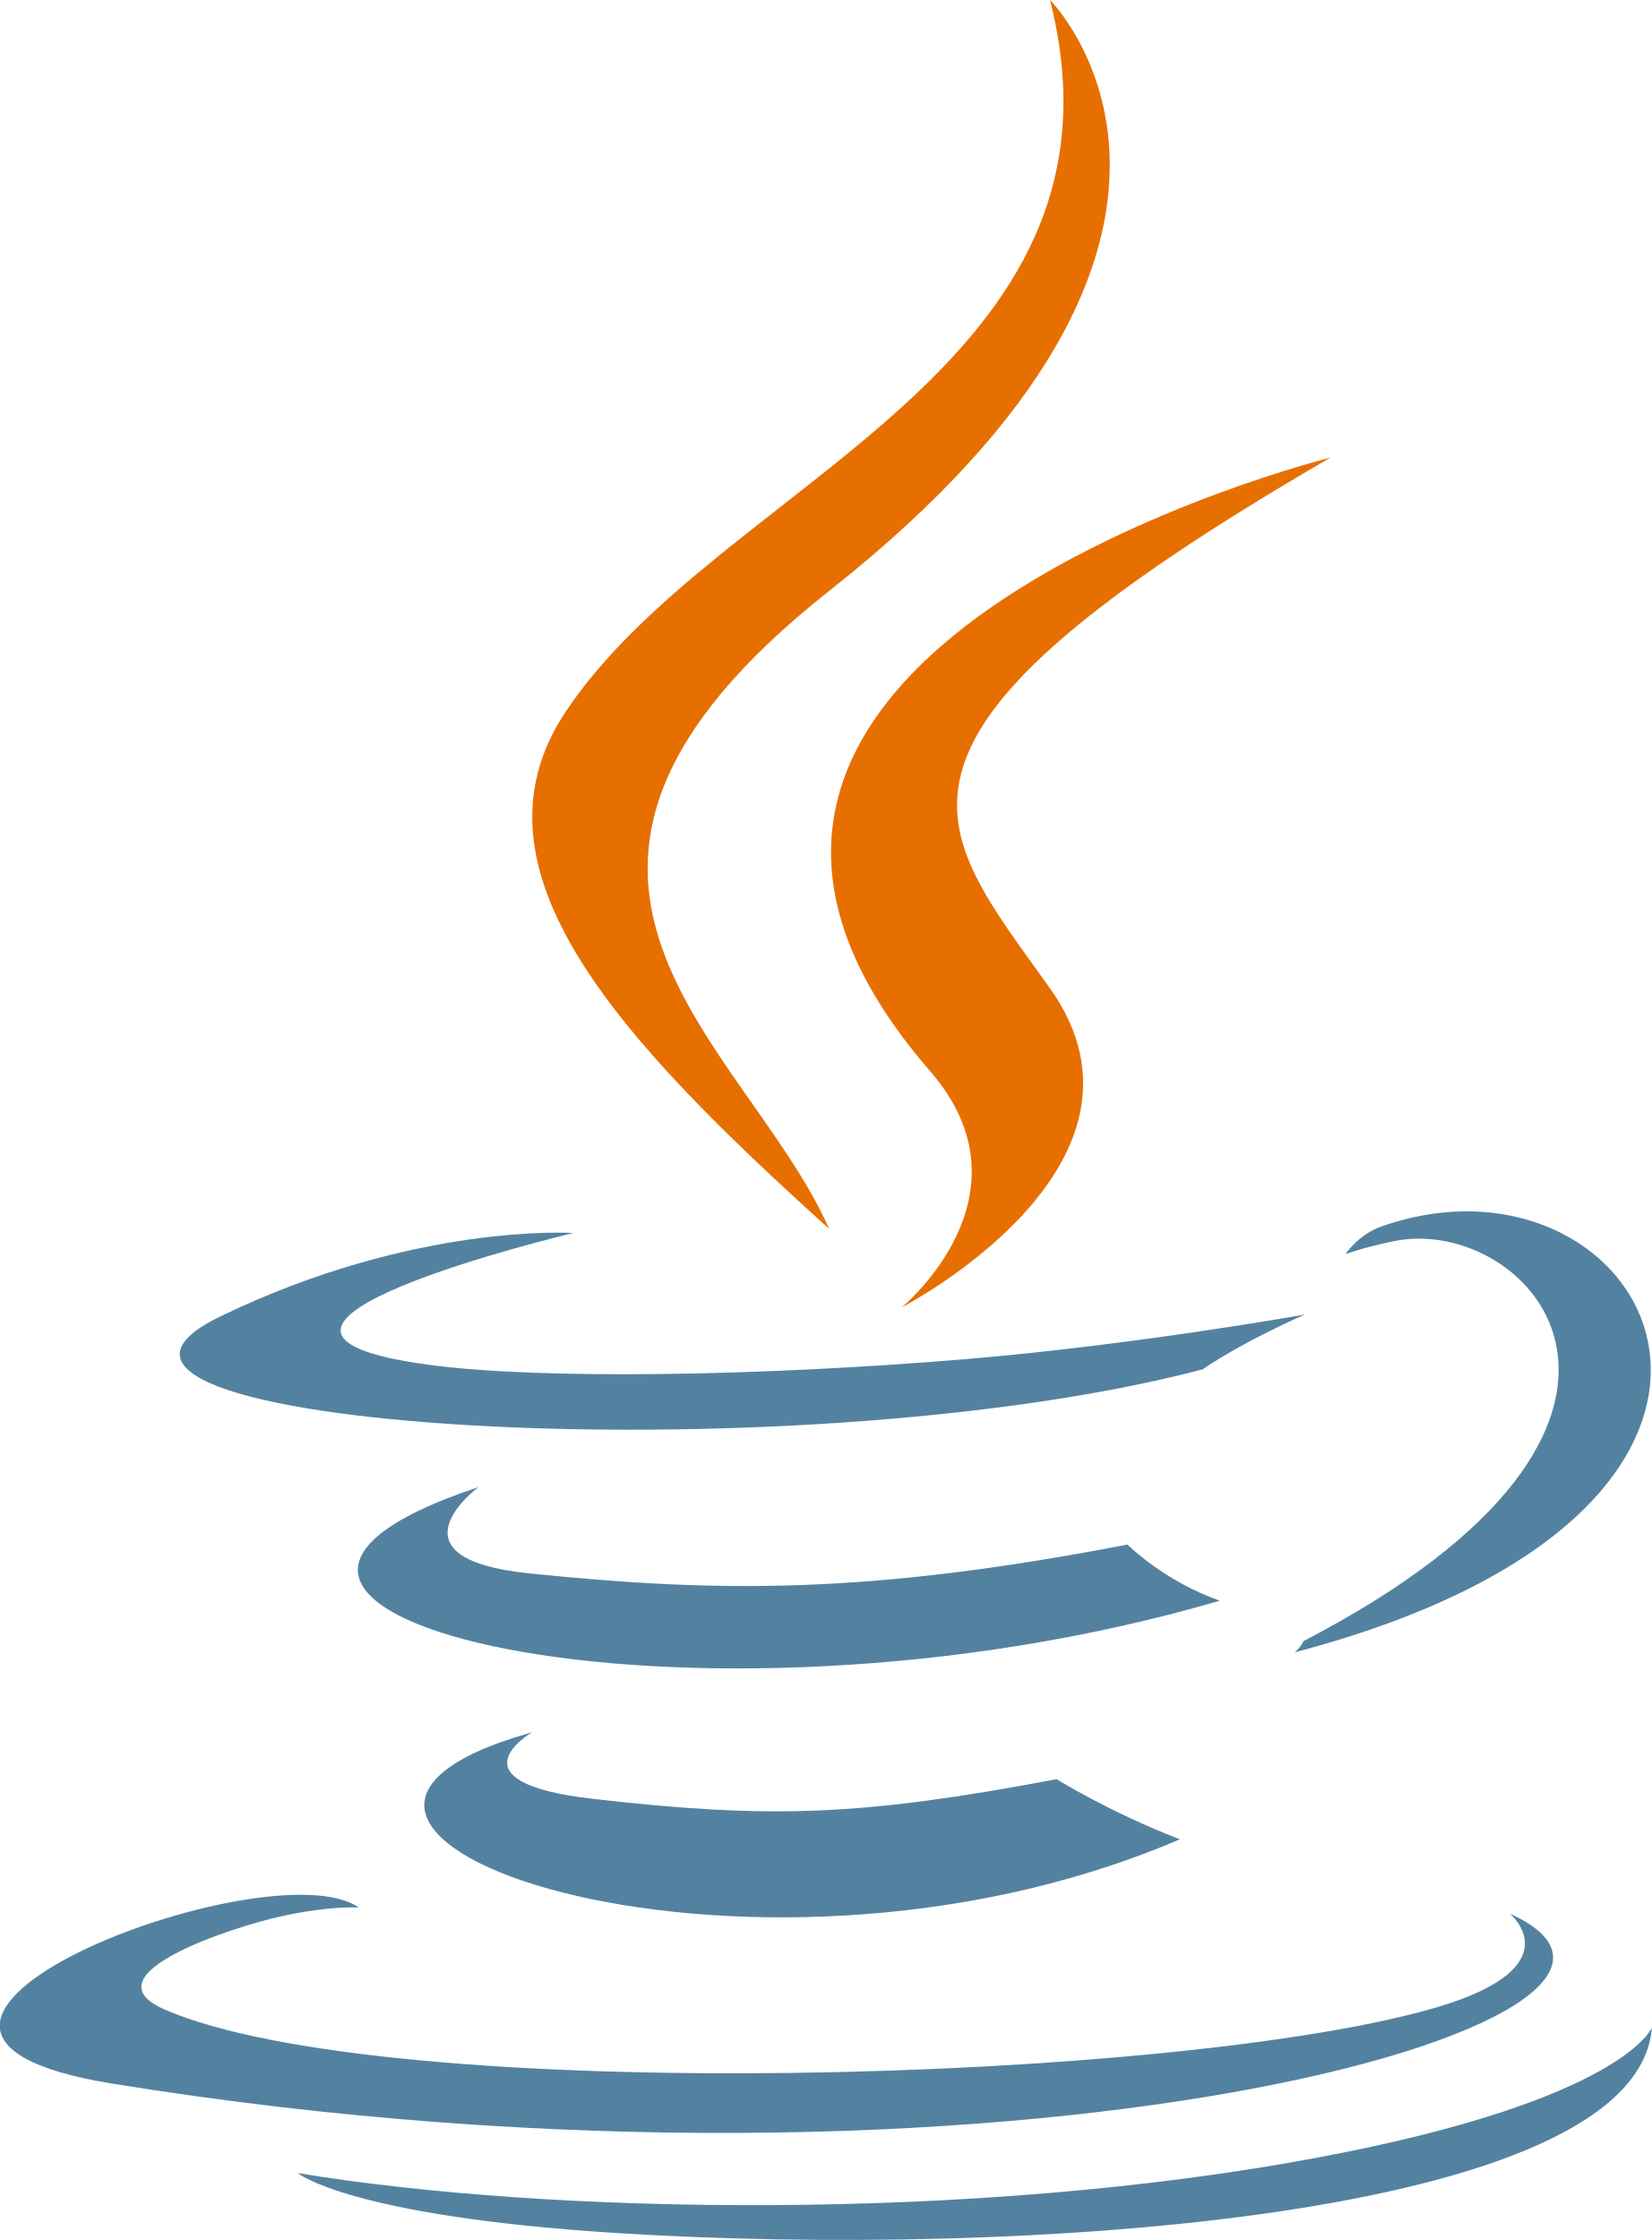
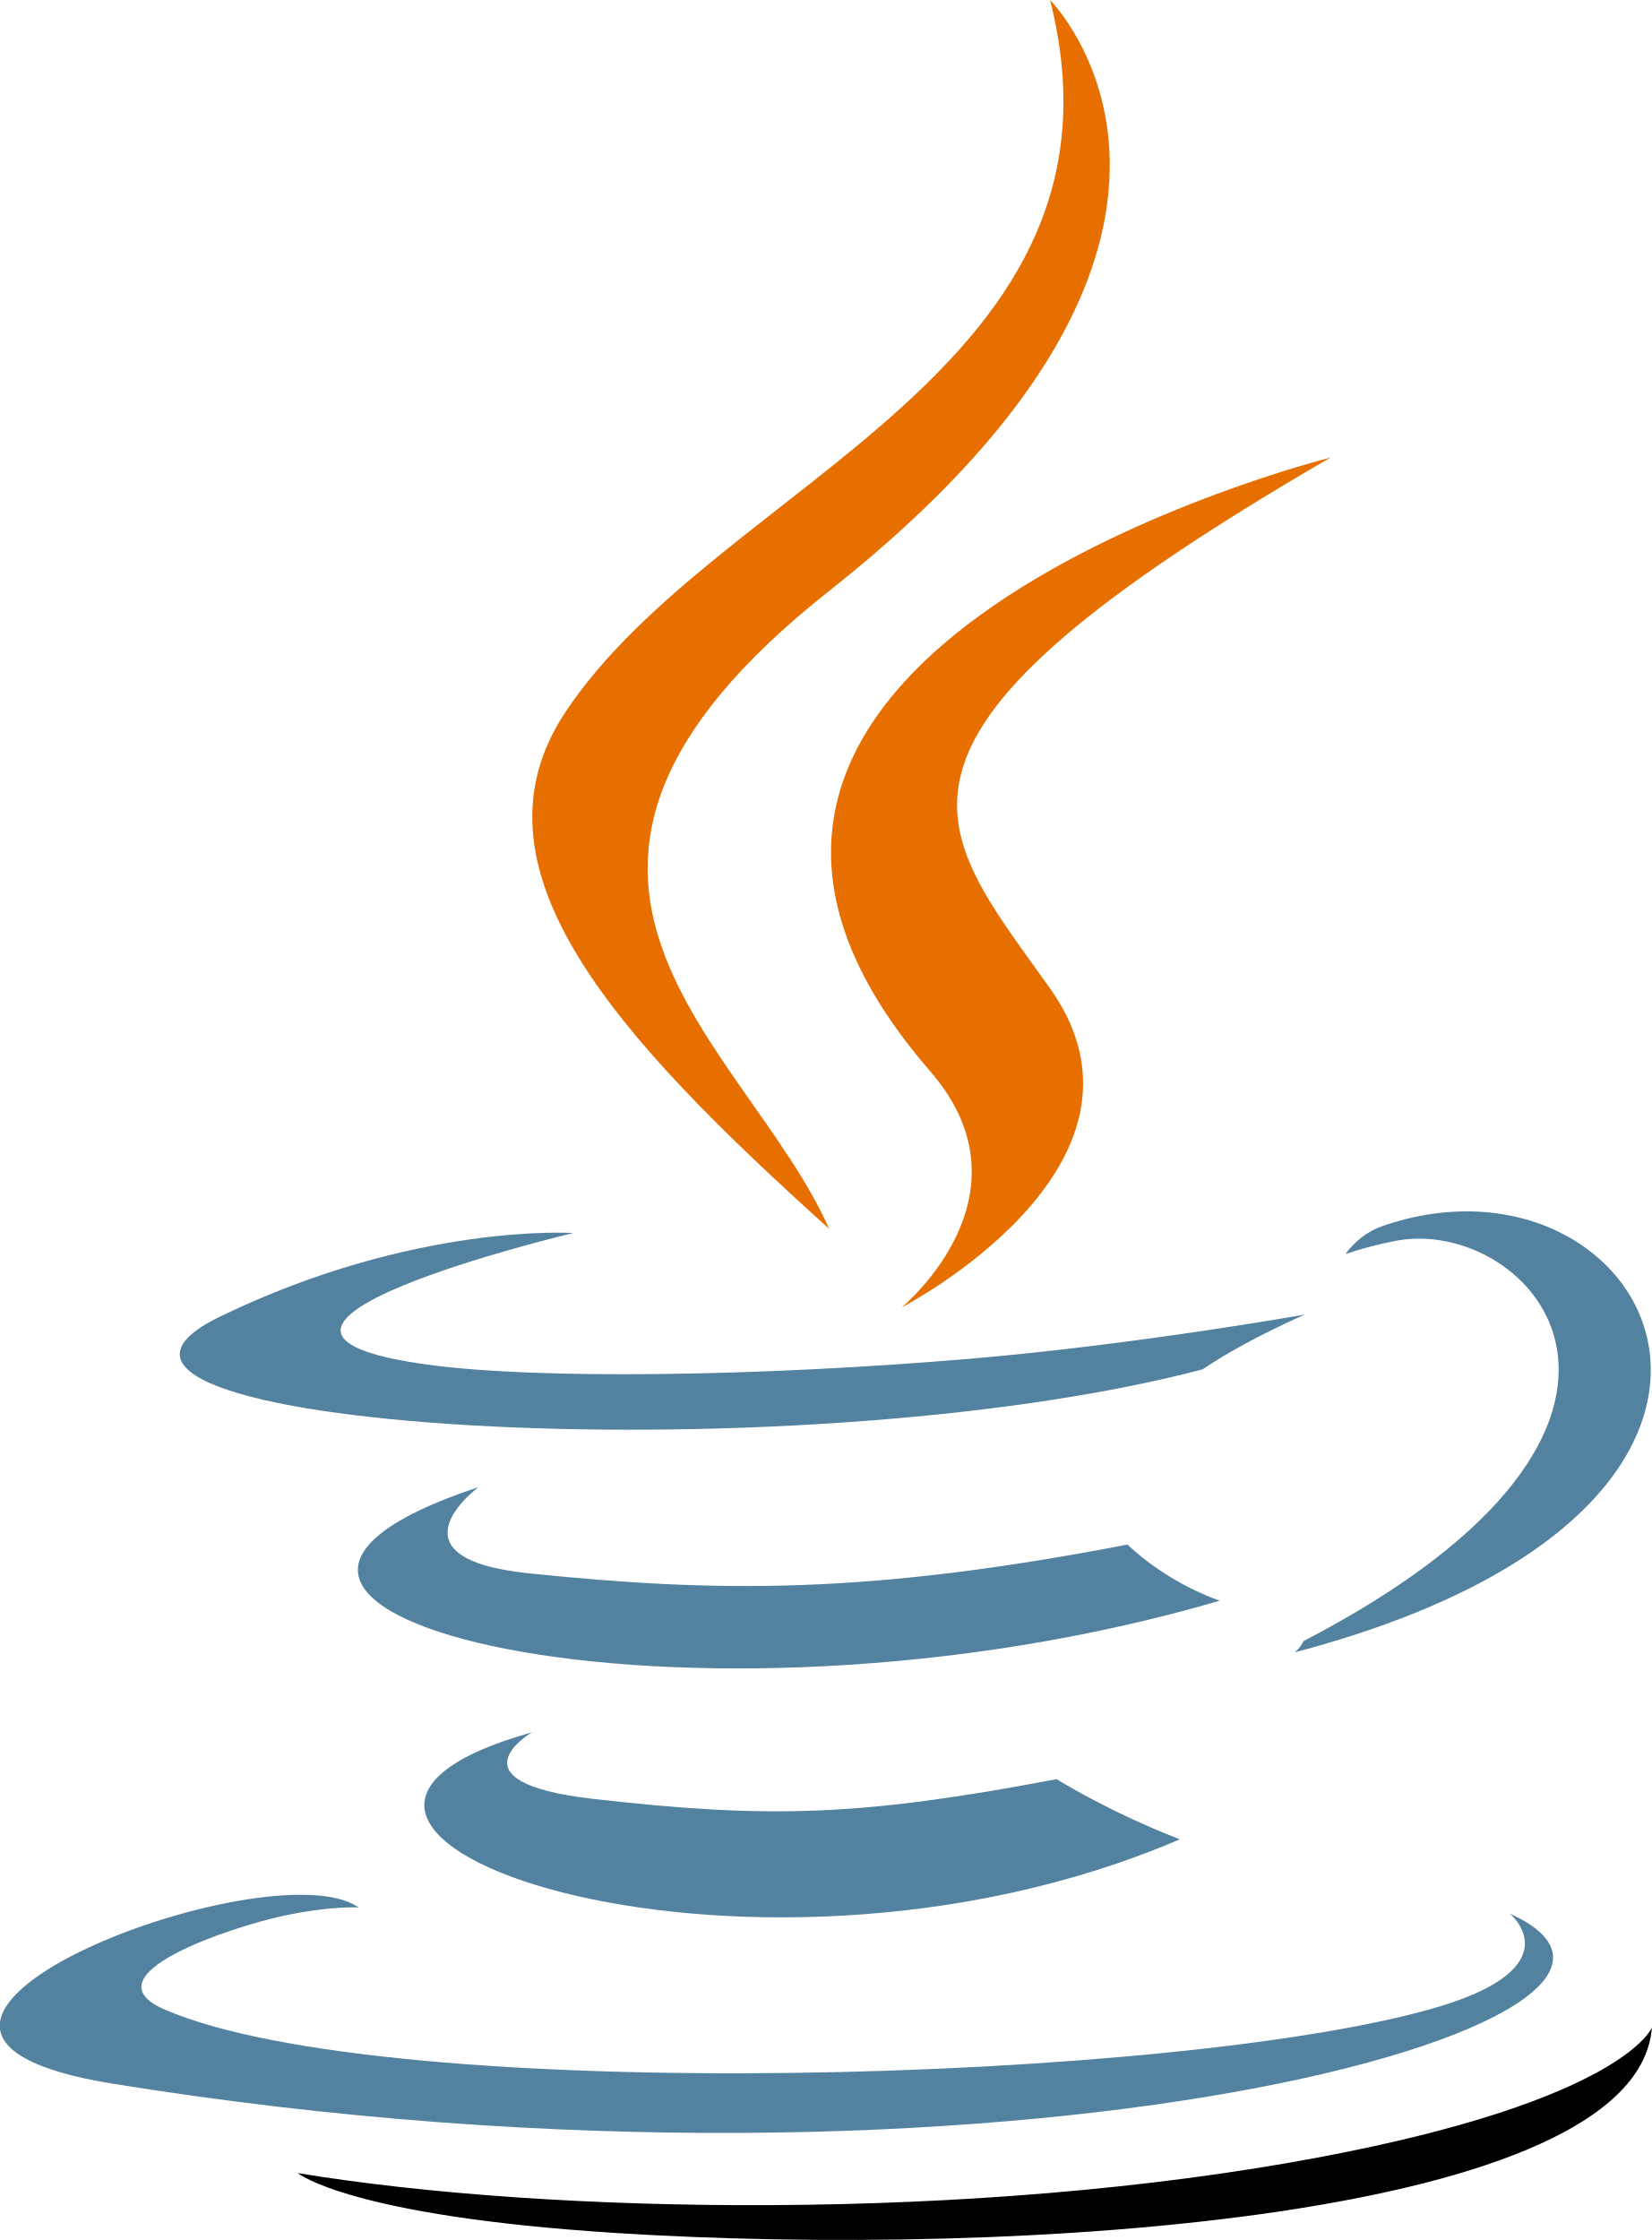
<svg xmlns="http://www.w3.org/2000/svg" version="1.1" id="Layer_1" x="0px" y="0px" viewBox="0 0 90.63 122.88" style="enable-background:new 0 0 90.63 122.88" xml:space="preserve">
-   <style type="text/css">.st0{fill-rule:evenodd;clip-rule:evenodd;fill:#5382A1;} .st1{fill-rule:evenodd;clip-rule:evenodd;fill:#E76F00;}</style>
+   <style type="text/css">.ja0{fill-rule:evenodd;clip-rule:evenodd;fill:#5382A1;} .ja1{fill-rule:evenodd;clip-rule:evenodd;fill:#E76F00;}</style>
  <g>
-     <path class="st0" d="M29.19,95.03c0,0-4.7,2.73,3.34,3.65c9.74,1.11,14.71,0.95,25.44-1.08c0,0,2.82,1.77,6.76,3.3 C40.68,111.22,10.29,100.31,29.19,95.03L29.19,95.03z" />
-     <path class="st0" d="M26.25,81.58c0,0-5.27,3.9,2.78,4.73c10.4,1.07,18.62,1.16,32.83-1.58c0,0,1.97,1.99,5.06,3.08 C37.83,96.32,5.43,88.48,26.25,81.58L26.25,81.58z" />
-     <path class="st1" d="M51.03,58.76c5.93,6.82-1.56,12.96-1.56,12.96s15.05-7.77,8.14-17.5C51.15,45.15,46.2,40.64,73,25.1 C73,25.1,30.94,35.6,51.03,58.76L51.03,58.76z" />
-     <path class="st0" d="M82.84,104.98c0,0,3.47,2.86-3.83,5.08c-13.88,4.21-57.79,5.48-69.99,0.17c-4.38-1.91,3.84-4.55,6.42-5.11 c2.7-0.59,4.24-0.48,4.24-0.48c-4.88-3.43-31.52,6.74-13.53,9.66C55.2,122.25,95.56,110.72,82.84,104.98L82.84,104.98z" />
-     <path class="st0" d="M31.45,67.64c0,0-22.33,5.3-7.91,7.23c6.09,0.82,18.23,0.63,29.54-0.32c9.24-0.78,18.52-2.44,18.52-2.44 s-3.26,1.4-5.62,3.01c-22.68,5.96-66.49,3.19-53.88-2.91C22.77,67.05,31.45,67.64,31.45,67.64L31.45,67.64z" />
-     <path class="st0" d="M71.51,90.03c23.05-11.98,12.39-23.49,4.95-21.94c-1.82,0.38-2.64,0.71-2.64,0.71s0.68-1.06,1.97-1.52 c14.72-5.17,26.04,15.26-4.75,23.36C71.05,90.64,71.4,90.32,71.51,90.03L71.51,90.03z" />
-     <path class="st1" d="M57.61,0c0,0,12.77,12.77-12.11,32.41c-19.95,15.75-4.55,24.74-0.01,35C33.85,56.91,25.3,47.66,31.03,39.05 C39.45,26.41,62.76,20.29,57.61,0L57.61,0z" />
+     <path class="ja0" d="M29.19,95.03c0,0-4.7,2.73,3.34,3.65c9.74,1.11,14.71,0.95,25.44-1.08c0,0,2.82,1.77,6.76,3.3 C40.68,111.22,10.29,100.31,29.19,95.03L29.19,95.03z" />
+     <path class="ja0" d="M26.25,81.58c0,0-5.27,3.9,2.78,4.73c10.4,1.07,18.62,1.16,32.83-1.58c0,0,1.97,1.99,5.06,3.08 C37.83,96.32,5.43,88.48,26.25,81.58L26.25,81.58z" />
+     <path class="ja1" d="M51.03,58.76c5.93,6.82-1.56,12.96-1.56,12.96s15.05-7.77,8.14-17.5C51.15,45.15,46.2,40.64,73,25.1 C73,25.1,30.94,35.6,51.03,58.76L51.03,58.76z" />
+     <path class="ja0" d="M82.84,104.98c0,0,3.47,2.86-3.83,5.08c-13.88,4.21-57.79,5.48-69.99,0.17c-4.38-1.91,3.84-4.55,6.42-5.11 c2.7-0.59,4.24-0.48,4.24-0.48c-4.88-3.43-31.52,6.74-13.53,9.66C55.2,122.25,95.56,110.72,82.84,104.98L82.84,104.98z" />
+     <path class="ja0" d="M31.45,67.64c0,0-22.33,5.3-7.91,7.23c6.09,0.82,18.23,0.63,29.54-0.32c9.24-0.78,18.52-2.44,18.52-2.44 s-3.26,1.4-5.62,3.01c-22.68,5.96-66.49,3.19-53.88-2.91C22.77,67.05,31.45,67.64,31.45,67.64L31.45,67.64z" />
+     <path class="ja0" d="M71.51,90.03c23.05-11.98,12.39-23.49,4.95-21.94c-1.82,0.38-2.64,0.71-2.64,0.71s0.68-1.06,1.97-1.52 c14.72-5.17,26.04,15.26-4.75,23.36C71.05,90.64,71.4,90.32,71.51,90.03L71.51,90.03z" />
+     <path class="ja1" d="M57.61,0c0,0,12.77,12.77-12.11,32.41c-19.95,15.75-4.55,24.74-0.01,35C33.85,56.91,25.3,47.66,31.03,39.05 C39.45,26.41,62.76,20.29,57.61,0L57.61,0z" />
    <path class="st0" d="M33.71,122.49c22.13,1.42,56.11-0.79,56.92-11.26c0,0-1.55,3.97-18.29,7.12c-18.89,3.55-42.18,3.14-56,0.86 C16.34,119.22,19.17,121.56,33.71,122.49L33.71,122.49z" />
  </g>
</svg>
